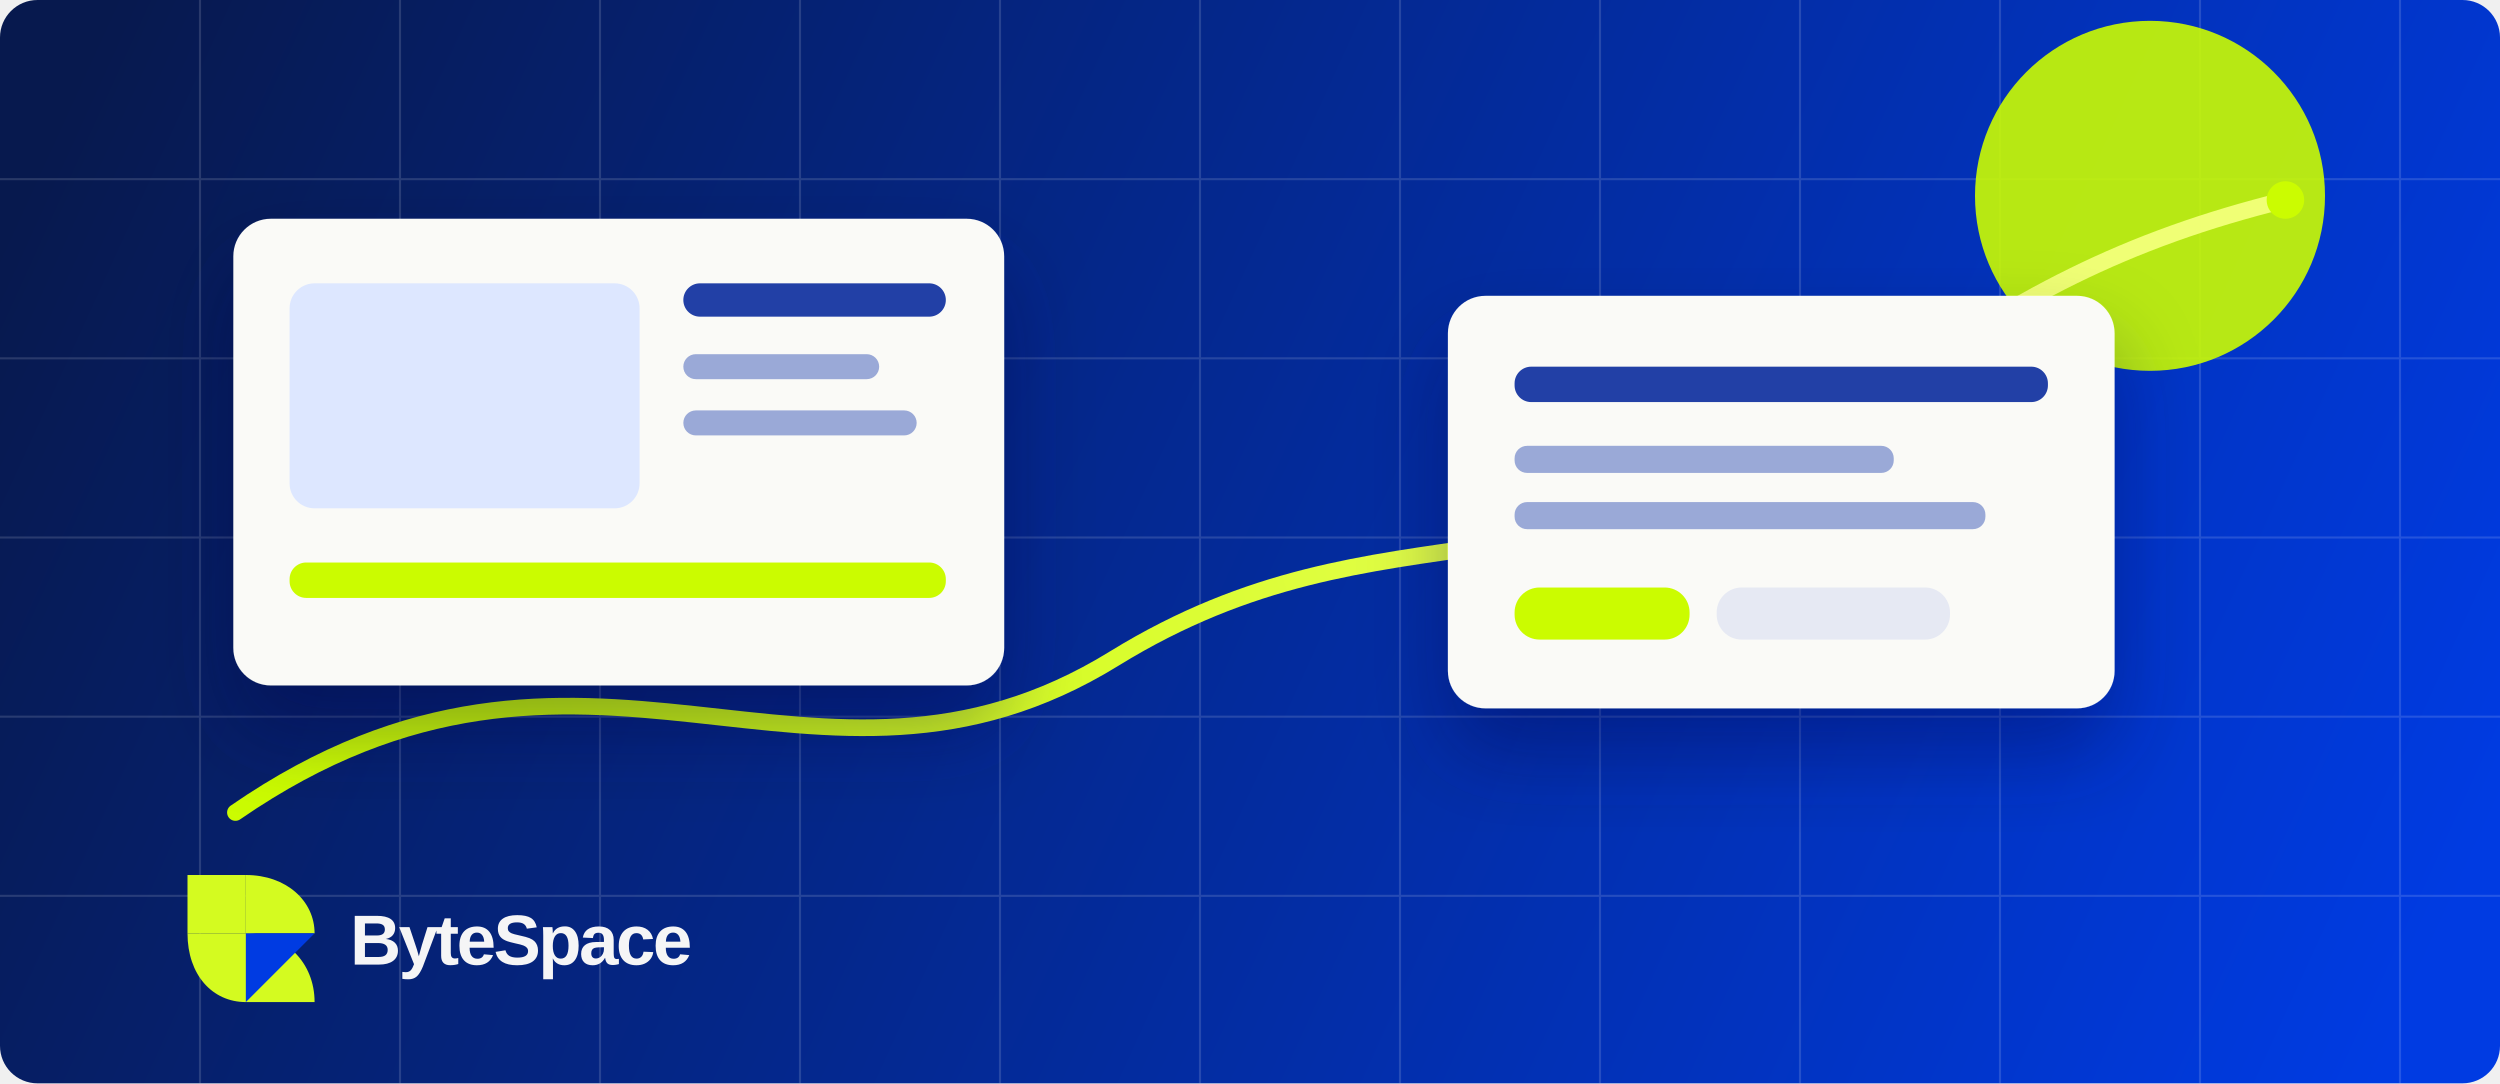
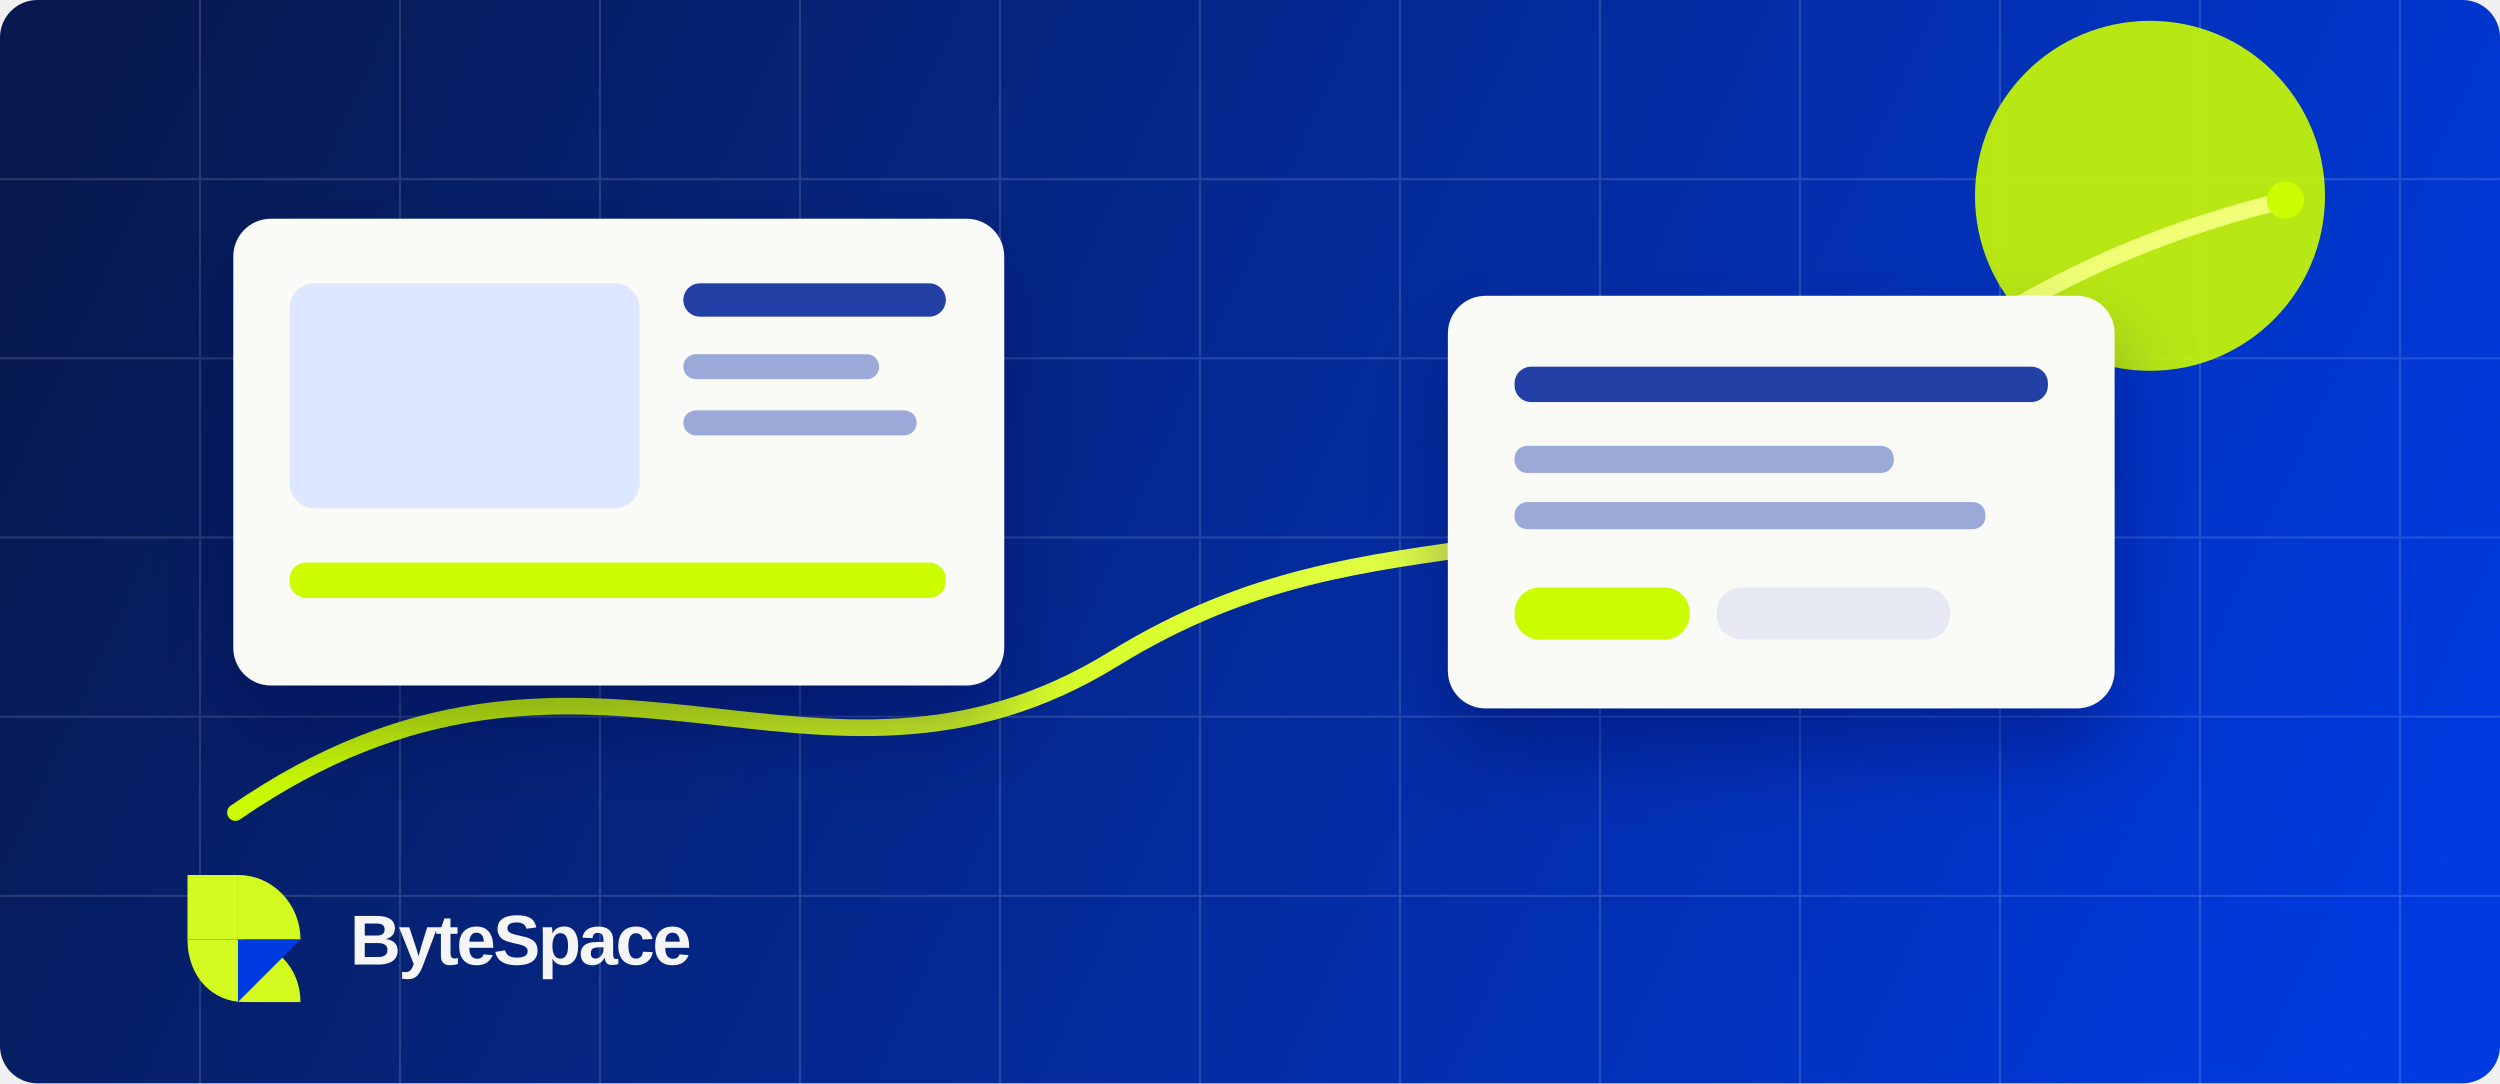
<svg xmlns="http://www.w3.org/2000/svg" width="1200" height="520" viewBox="0 0 1200 520" fill="none" role="img" aria-labelledby="title desc">
  <defs>
    <linearGradient id="bg" x1="44" y1="20" x2="1140" y2="520" gradientUnits="userSpaceOnUse">
      <stop stop-color="#07194E" />
      <stop offset="1" stop-color="#003BE2" />
    </linearGradient>
    <linearGradient id="lime" x1="252" y1="367" x2="961" y2="132" gradientUnits="userSpaceOnUse">
      <stop stop-color="#CBFC01" />
      <stop offset="1" stop-color="#F0FF75" />
    </linearGradient>
    <filter id="shadow" x="-30%" y="-30%" width="160%" height="160%" color-interpolation-filters="sRGB">
      <feDropShadow dx="0" dy="22" stdDeviation="20" flood-color="#00133F" flood-opacity=".35" />
    </filter>
  </defs>
  <rect width="1200" height="520" rx="18" fill="url(#bg)" />
  <g opacity=".14" stroke="#fff">
    <path d="M0 86H1200M0 172H1200M0 258H1200M0 344H1200M0 430H1200" />
    <path d="M96 0V520M192 0V520M288 0V520M384 0V520M480 0V520M576 0V520M672 0V520M768 0V520M864 0V520M960 0V520M1056 0V520M1152 0V520" />
  </g>
  <circle cx="1032" cy="94" r="84" fill="#CBFC01" opacity=".9" />
  <path d="M113 390C281 274 391 405 535 316C665 236 759 294 902 190C967 143 1020 115 1097 96" stroke="url(#lime)" stroke-width="8" stroke-linecap="round" />
  <circle cx="1097" cy="96" r="9" fill="#CBFC01" />
  <g filter="url(#shadow)">
    <rect x="112" y="105" width="370" height="224" rx="18" fill="#FAFAF7" />
    <rect x="139" y="136" width="168" height="108" rx="12" fill="#DDE7FF" />
    <rect x="328" y="136" width="126" height="16" rx="8" fill="#0A2B9D" opacity=".9" />
    <rect x="328" y="170" width="94" height="12" rx="6" fill="#9AA9D7" />
    <rect x="328" y="197" width="112" height="12" rx="6" fill="#9AA9D7" />
    <rect x="139" y="270" width="315" height="17" rx="8" fill="#CBFC01" />
  </g>
  <g filter="url(#shadow)">
    <rect x="695" y="142" width="320" height="198" rx="18" fill="#FAFAF7" />
    <rect x="727" y="176" width="256" height="17" rx="8" fill="#0A2B9D" opacity=".9" />
    <rect x="727" y="214" width="182" height="13" rx="6" fill="#9AA9D7" />
    <rect x="727" y="241" width="226" height="13" rx="6" fill="#9AA9D7" />
    <rect x="727" y="282" width="84" height="25" rx="12" fill="#CBFC01" />
    <rect x="824" y="282" width="112" height="25" rx="12" fill="#E6E9F3" />
  </g>
-   <g transform="translate(90 420)">
-     <path d="M0 0H28V28H0V0Z" fill="#D4FB20" />
-     <path d="M0 28H28C47 28 61 42 61 61H28C12 61 0 48 0 28Z" fill="#D4FB20" />
-     <path d="M28 0V28H61C61 12.5 47.5 0 28 0Z" fill="#D4FB20" />
-     <path d="M28 28H61L28 61V28Z" fill="#003BE2" />
-     <text x="78" y="43" fill="#F5F5F6" font-family="Arial, sans-serif" font-size="34" font-weight="700" letter-spacing="-1.2">ByteSpace</text>
+   <g transform="translate(90 420) scale(1.9365)">
+     <path d="M0 0H12.5V16H0V0Z" fill="#D4FB20" />
+     <path d="M0 16H12.5C21.2 16 28 22.7 28 31.5H14C6.3 31.5 0 25.3 0 16Z" fill="#D4FB20" />
+     <path d="M12.5 0V16H28C28 7.3 21.2 0 12.5 0Z" fill="#D4FB20" />
+     <path d="M12.5 16H28L12.5 31.5V16Z" fill="#003BE2" />
+     <text x="40.25" y="22.2" fill="#F5F5F6" font-family="Arial, sans-serif" font-size="17.5" font-weight="700" letter-spacing="-.6">ByteSpace</text>
  </g>
</svg>
